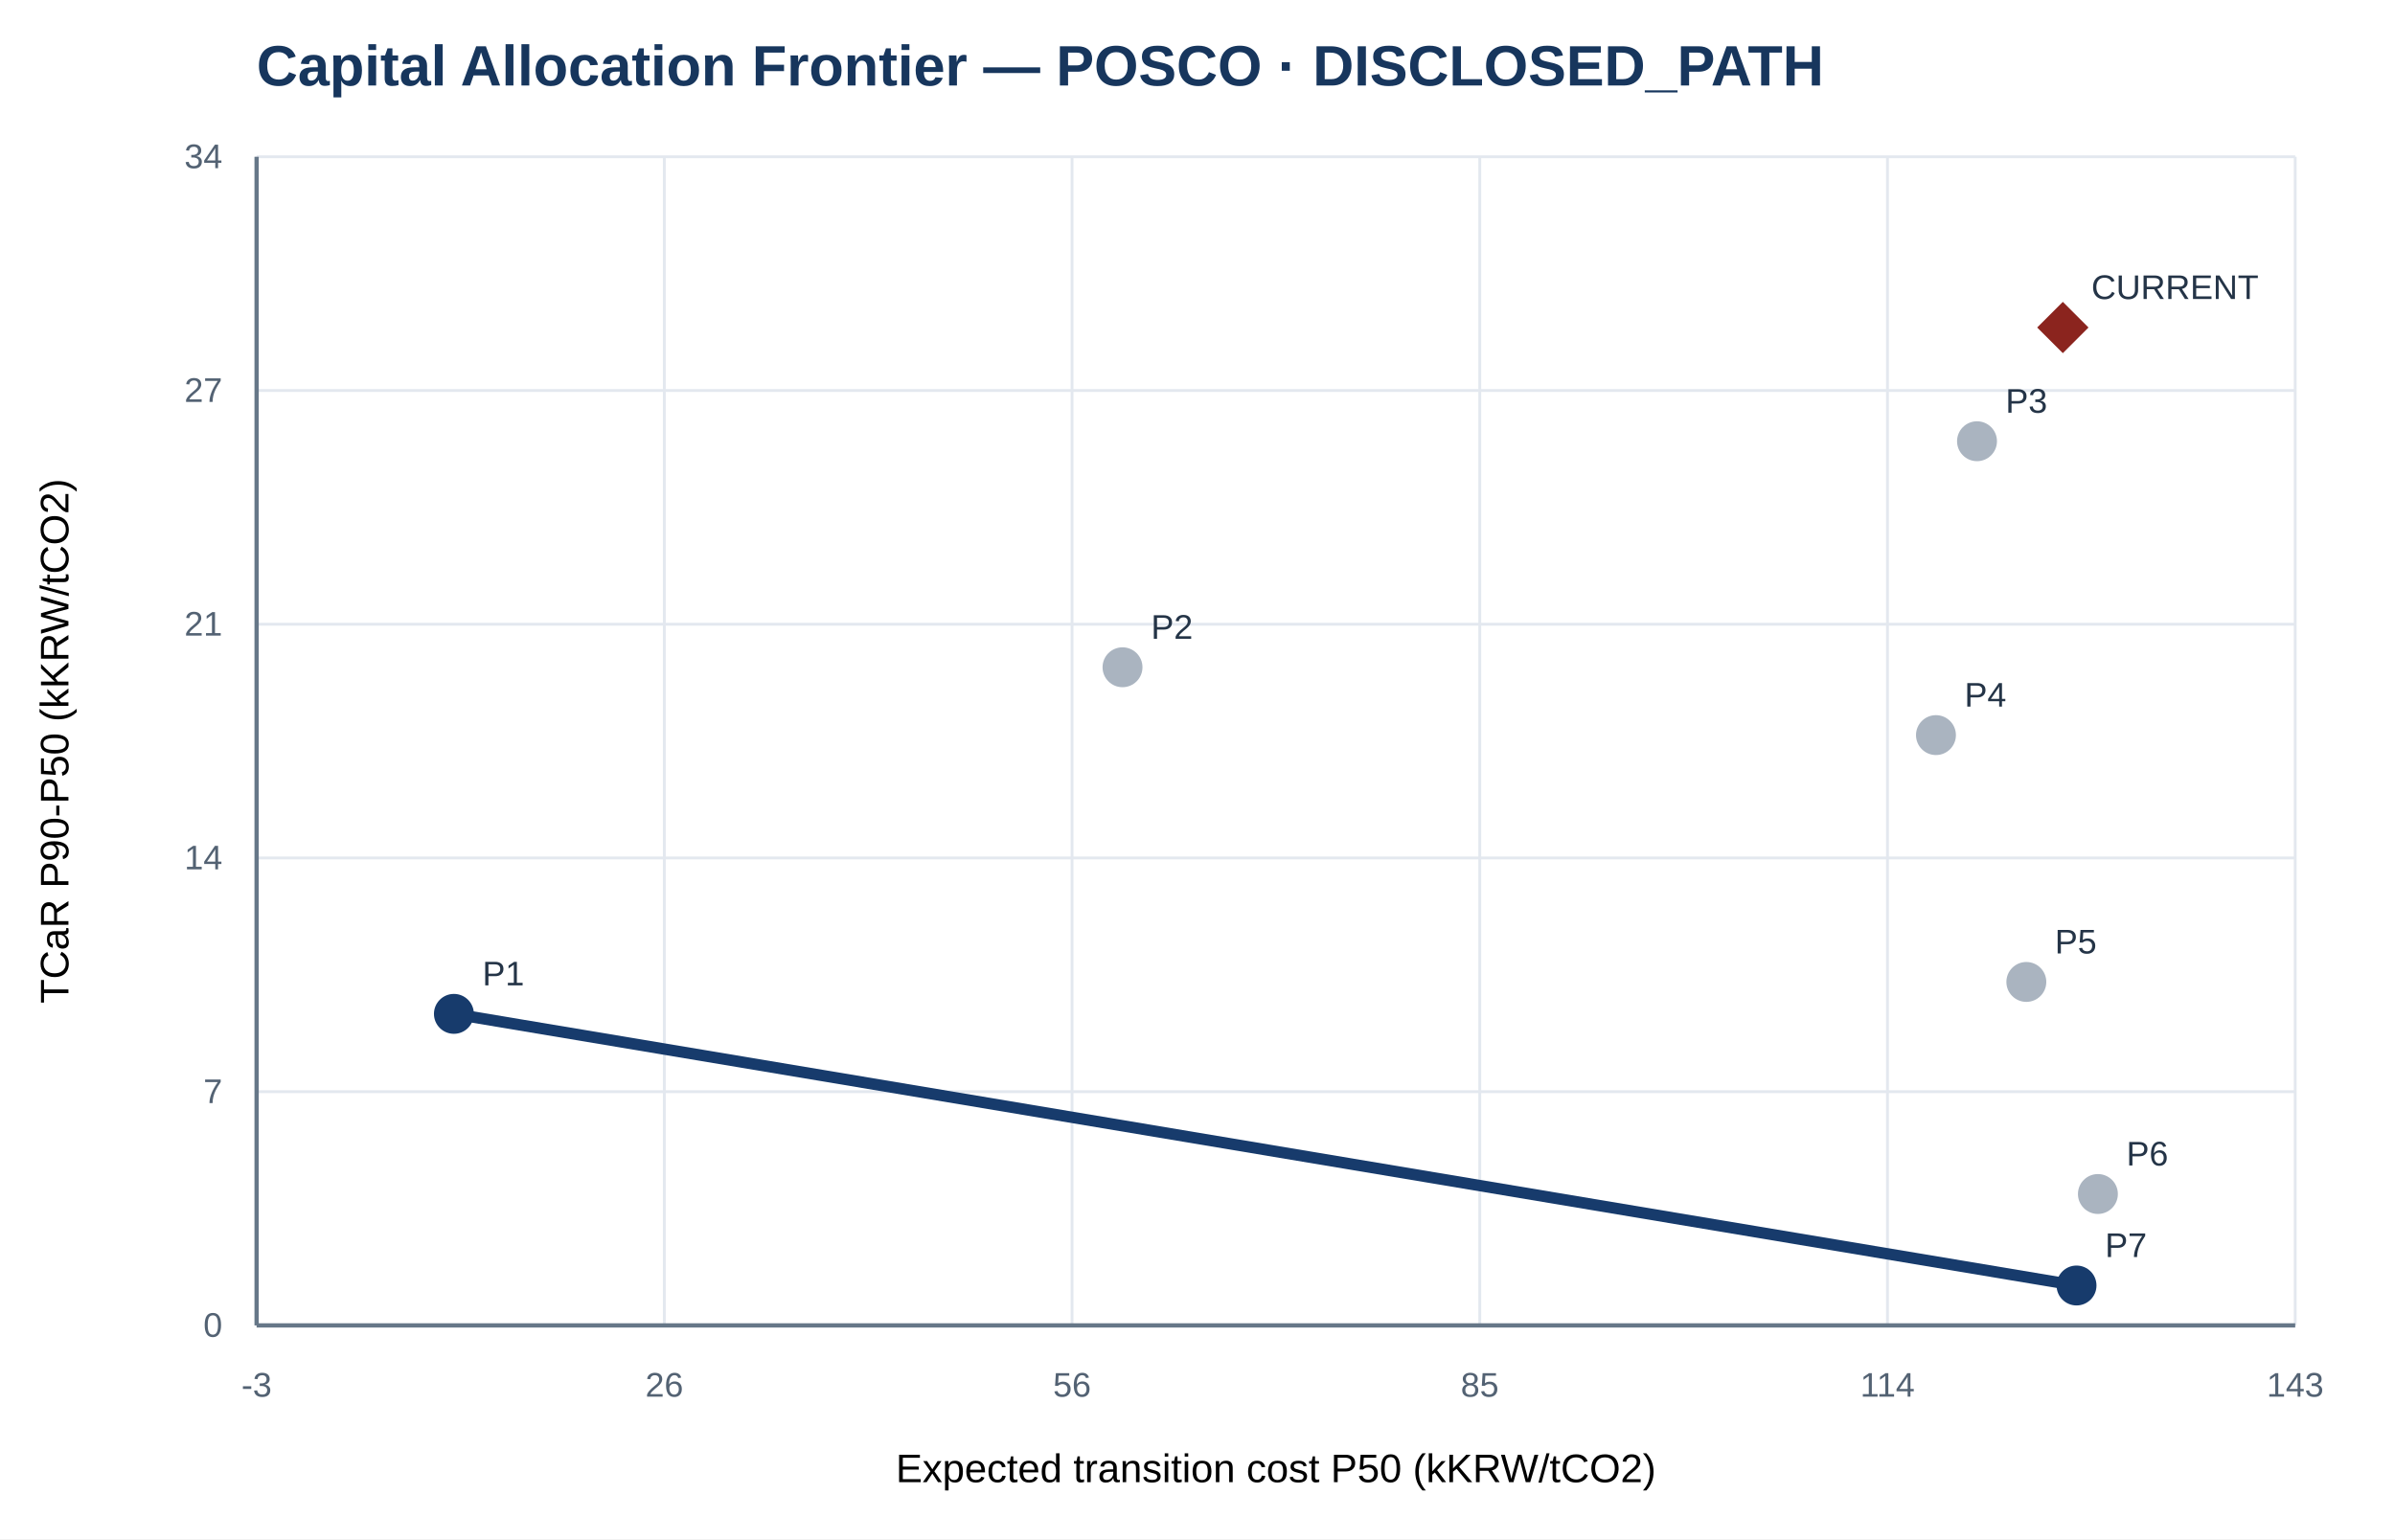
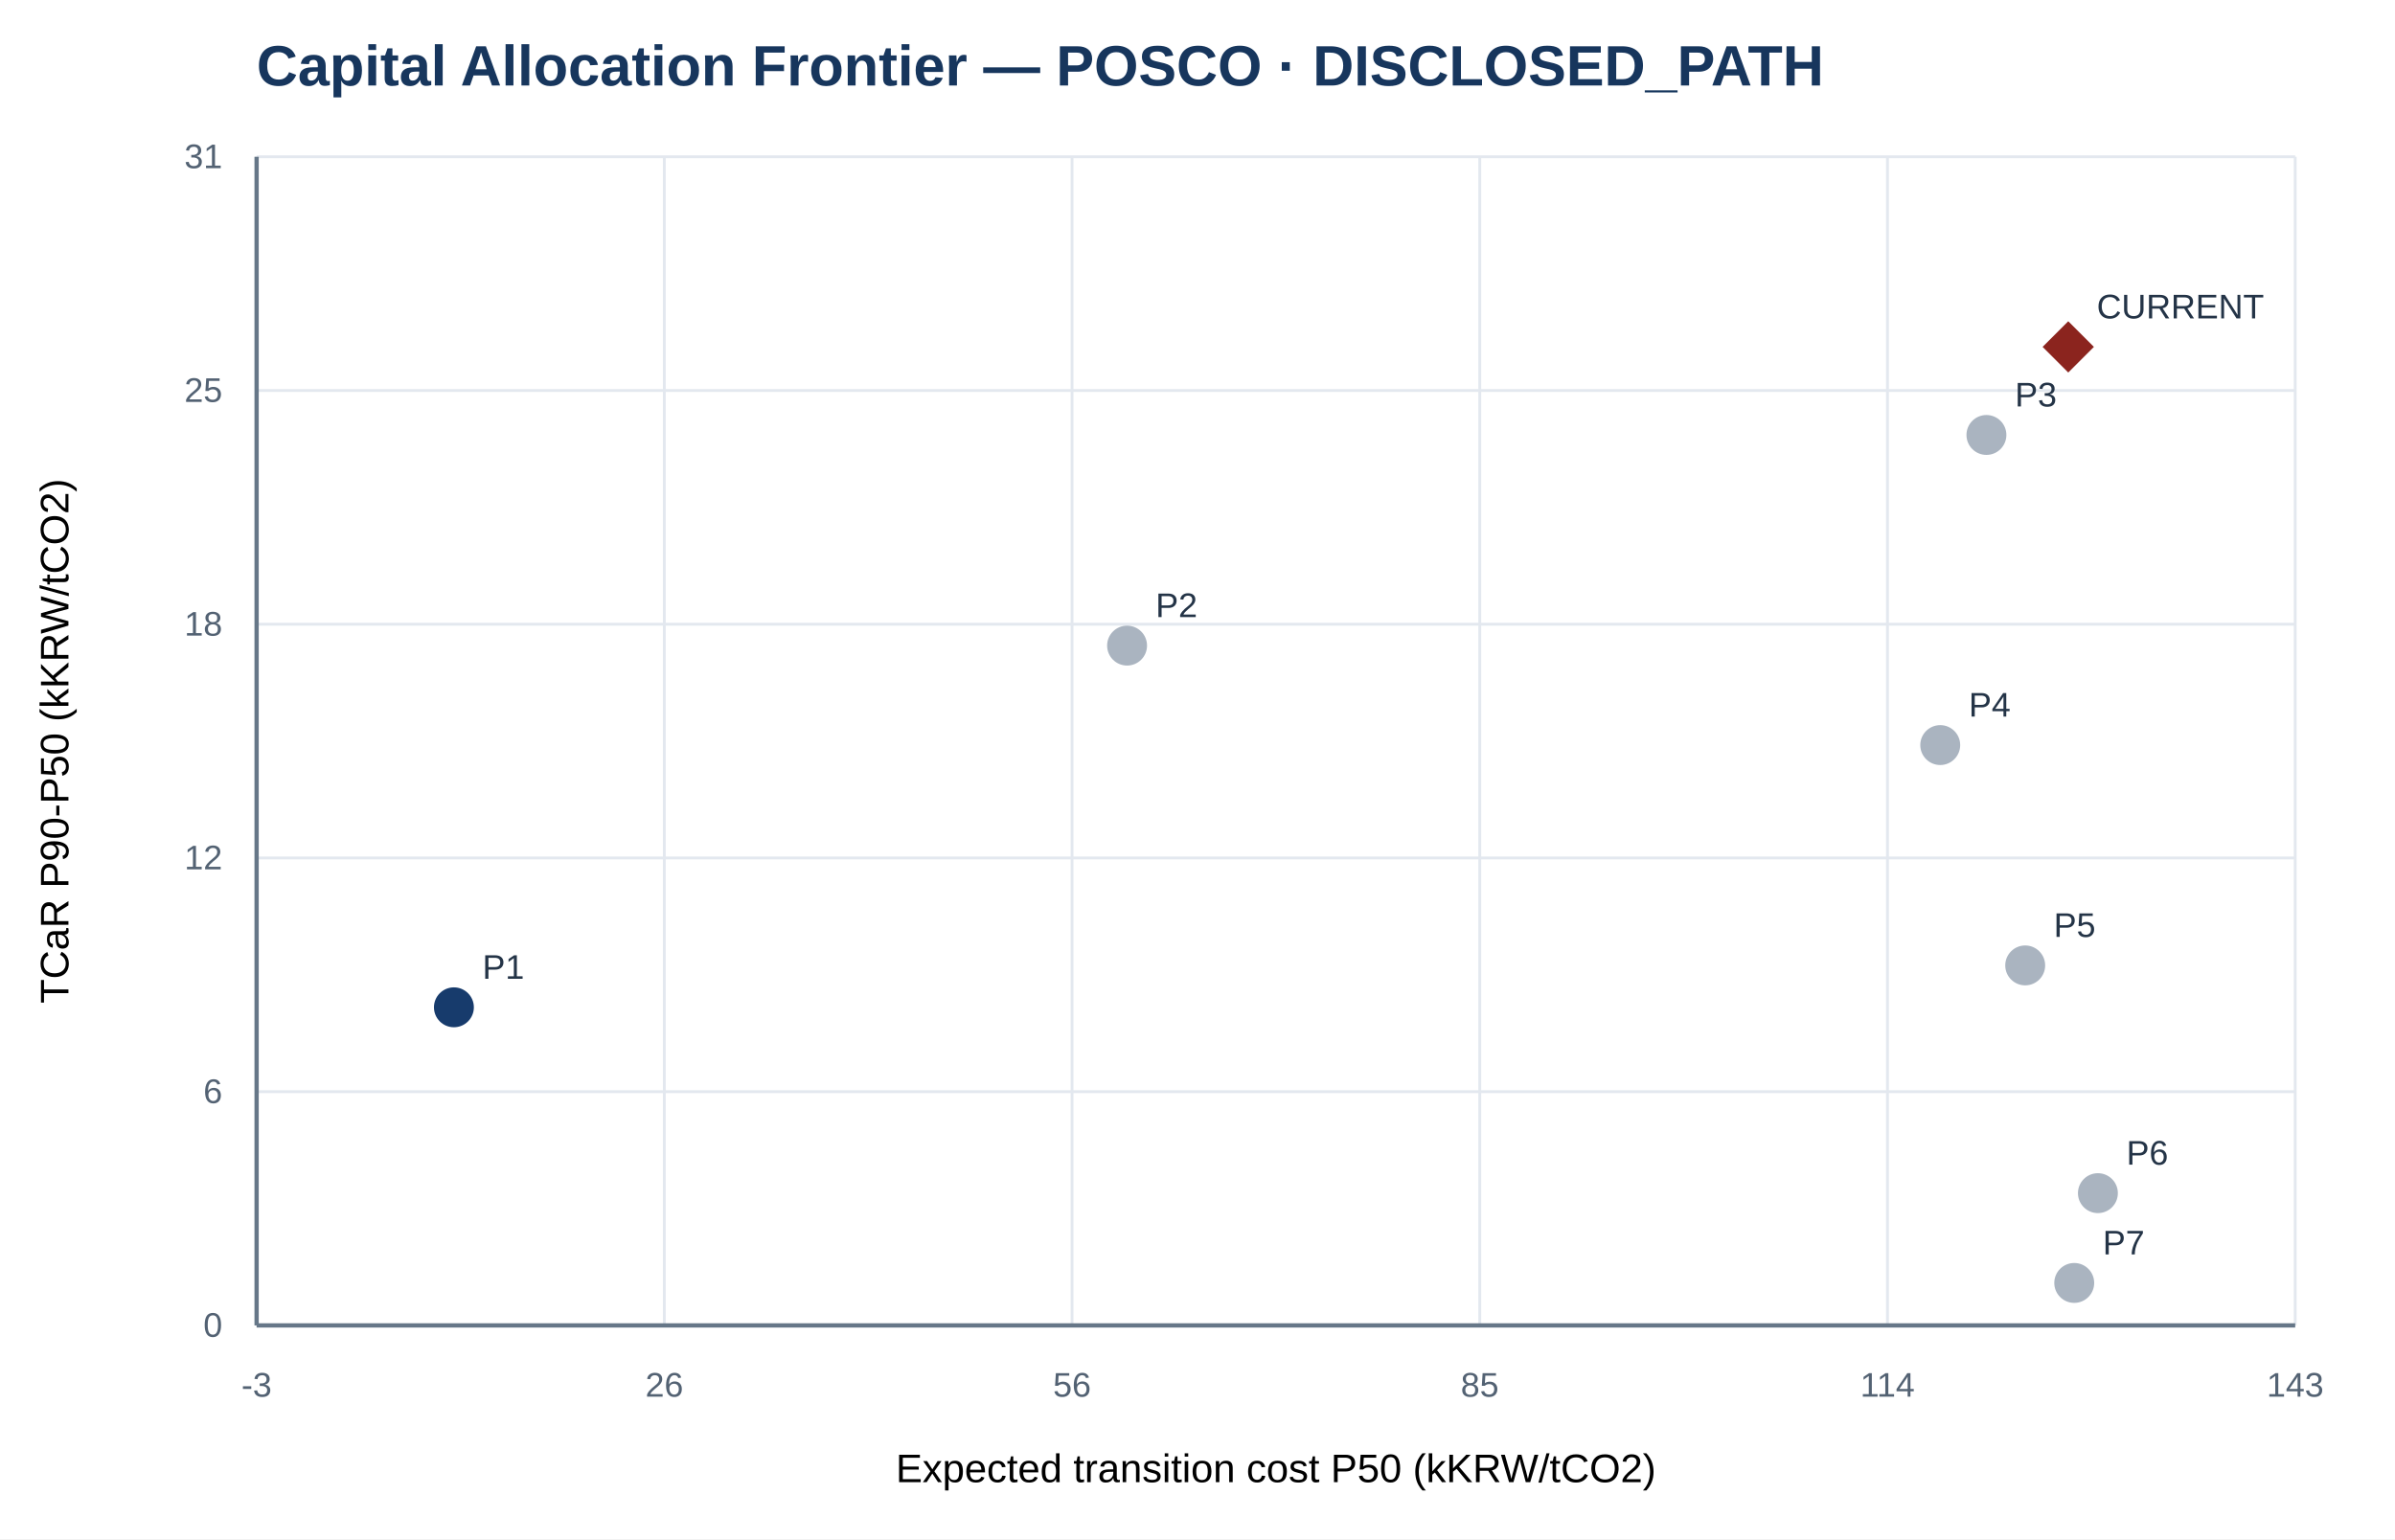
<svg xmlns="http://www.w3.org/2000/svg" width="840" height="540" viewBox="0 0 840 540">
  <rect x="0" y="0" width="840" height="540" fill="#ffffff" />
  <text x="90" y="30" font-family="Arial" font-size="20" font-weight="700" fill="#17365d">Capital Allocation Frontier — POSCO · DISCLOSED_PATH</text>
  <line x1="90.0" y1="55" x2="90.0" y2="465" stroke="#e3e8ef" />
  <text x="90.0" y="490" text-anchor="middle" font-family="Arial" font-size="12" fill="#536273">-3</text>
  <line x1="90" y1="465.0" x2="805" y2="465.0" stroke="#e3e8ef" />
  <text x="78" y="469.0" text-anchor="end" font-family="Arial" font-size="12" fill="#536273">0</text>
  <line x1="233.0" y1="55" x2="233.0" y2="465" stroke="#e3e8ef" />
  <text x="233.0" y="490" text-anchor="middle" font-family="Arial" font-size="12" fill="#536273">26</text>
  <line x1="90" y1="383.0" x2="805" y2="383.0" stroke="#e3e8ef" />
-   <text x="78" y="387.0" text-anchor="end" font-family="Arial" font-size="12" fill="#536273">7</text>
+   <text x="78" y="387.0" text-anchor="end" font-family="Arial" font-size="12" fill="#536273">6</text>
  <line x1="376.0" y1="55" x2="376.0" y2="465" stroke="#e3e8ef" />
  <text x="376.0" y="490" text-anchor="middle" font-family="Arial" font-size="12" fill="#536273">56</text>
  <line x1="90" y1="301.0" x2="805" y2="301.0" stroke="#e3e8ef" />
-   <text x="78" y="305.0" text-anchor="end" font-family="Arial" font-size="12" fill="#536273">14</text>
+   <text x="78" y="305.0" text-anchor="end" font-family="Arial" font-size="12" fill="#536273">12</text>
  <line x1="519.0" y1="55" x2="519.0" y2="465" stroke="#e3e8ef" />
  <text x="519.0" y="490" text-anchor="middle" font-family="Arial" font-size="12" fill="#536273">85</text>
  <line x1="90" y1="219.0" x2="805" y2="219.0" stroke="#e3e8ef" />
-   <text x="78" y="223.0" text-anchor="end" font-family="Arial" font-size="12" fill="#536273">21</text>
+   <text x="78" y="223.0" text-anchor="end" font-family="Arial" font-size="12" fill="#536273">18</text>
  <line x1="662.0" y1="55" x2="662.0" y2="465" stroke="#e3e8ef" />
  <text x="662.0" y="490" text-anchor="middle" font-family="Arial" font-size="12" fill="#536273">114</text>
  <line x1="90" y1="137.0" x2="805" y2="137.0" stroke="#e3e8ef" />
-   <text x="78" y="141.0" text-anchor="end" font-family="Arial" font-size="12" fill="#536273">27</text>
+   <text x="78" y="141.0" text-anchor="end" font-family="Arial" font-size="12" fill="#536273">25</text>
  <line x1="805.0" y1="55" x2="805.0" y2="465" stroke="#e3e8ef" />
  <text x="805.0" y="490" text-anchor="middle" font-family="Arial" font-size="12" fill="#536273">143</text>
  <line x1="90" y1="55.0" x2="805" y2="55.0" stroke="#e3e8ef" />
-   <text x="78" y="59.0" text-anchor="end" font-family="Arial" font-size="12" fill="#536273">34</text>
-   <polyline points="159.2,355.7 728.3,451.0" fill="none" stroke="#173b6c" stroke-width="4" />
-   <circle cx="159.2" cy="355.7" r="7" fill="#173b6c" />
-   <text x="169.2" y="345.7" font-family="Arial" font-size="12" fill="#243447">P1</text>
-   <circle cx="393.7" cy="234.1" r="7" fill="#aab4c0" />
-   <text x="403.7" y="224.1" font-family="Arial" font-size="12" fill="#243447">P2</text>
-   <circle cx="693.4" cy="154.8" r="7" fill="#aab4c0" />
-   <text x="703.4" y="144.8" font-family="Arial" font-size="12" fill="#243447">P3</text>
-   <circle cx="679.0" cy="257.9" r="7" fill="#aab4c0" />
-   <text x="689.0" y="247.9" font-family="Arial" font-size="12" fill="#243447">P4</text>
-   <circle cx="710.7" cy="344.5" r="7" fill="#aab4c0" />
-   <text x="720.7" y="334.5" font-family="Arial" font-size="12" fill="#243447">P5</text>
-   <circle cx="735.8" cy="418.9" r="7" fill="#aab4c0" />
-   <text x="745.8" y="408.9" font-family="Arial" font-size="12" fill="#243447">P6</text>
-   <circle cx="728.3" cy="451.0" r="7" fill="#173b6c" />
-   <text x="738.3" y="441.0" font-family="Arial" font-size="12" fill="#243447">P7</text>
-   <polygon points="723.5,105.9 732.5,114.9 723.5,123.9 714.5,114.9" fill="#8b241e" />
-   <text x="733.5" y="104.9" font-family="Arial" font-size="12" fill="#243447">CURRENT</text>
+   <text x="78" y="59.0" text-anchor="end" font-family="Arial" font-size="12" fill="#536273">31</text>
+   <polyline points="159.2,353.4" fill="none" stroke="#173b6c" stroke-width="4" />
+   <circle cx="159.2" cy="353.4" r="7" fill="#173b6c" />
+   <text x="169.2" y="343.4" font-family="Arial" font-size="12" fill="#243447">P1</text>
+   <circle cx="395.3" cy="226.5" r="7" fill="#aab4c0" />
+   <text x="405.3" y="216.5" font-family="Arial" font-size="12" fill="#243447">P2</text>
+   <circle cx="696.7" cy="152.6" r="7" fill="#aab4c0" />
+   <text x="706.7" y="142.6" font-family="Arial" font-size="12" fill="#243447">P3</text>
+   <circle cx="680.5" cy="261.4" r="7" fill="#aab4c0" />
+   <text x="690.5" y="251.4" font-family="Arial" font-size="12" fill="#243447">P4</text>
+   <circle cx="710.3" cy="338.7" r="7" fill="#aab4c0" />
+   <text x="720.3" y="328.7" font-family="Arial" font-size="12" fill="#243447">P5</text>
+   <circle cx="735.8" cy="418.6" r="7" fill="#aab4c0" />
+   <text x="745.8" y="408.6" font-family="Arial" font-size="12" fill="#243447">P6</text>
+   <circle cx="727.5" cy="450.1" r="7" fill="#aab4c0" />
+   <text x="737.5" y="440.1" font-family="Arial" font-size="12" fill="#243447">P7</text>
+   <polygon points="725.4,112.7 734.4,121.7 725.4,130.7 716.4,121.7" fill="#8b241e" />
+   <text x="735.4" y="111.7" font-family="Arial" font-size="12" fill="#243447">CURRENT</text>
  <line x1="90" y1="465" x2="805" y2="465" stroke="#667788" stroke-width="1.5" />
  <line x1="90" y1="55" x2="90" y2="465" stroke="#667788" stroke-width="1.5" />
  <text x="447.5" y="520" text-anchor="middle" font-family="Arial" font-size="14">Expected transition cost P50 (kKRW/tCO2)</text>
  <text x="24" y="260.0" transform="rotate(-90 24 260.0)" text-anchor="middle" font-family="Arial" font-size="14">TCaR P90-P50 (kKRW/tCO2)</text>
</svg>
